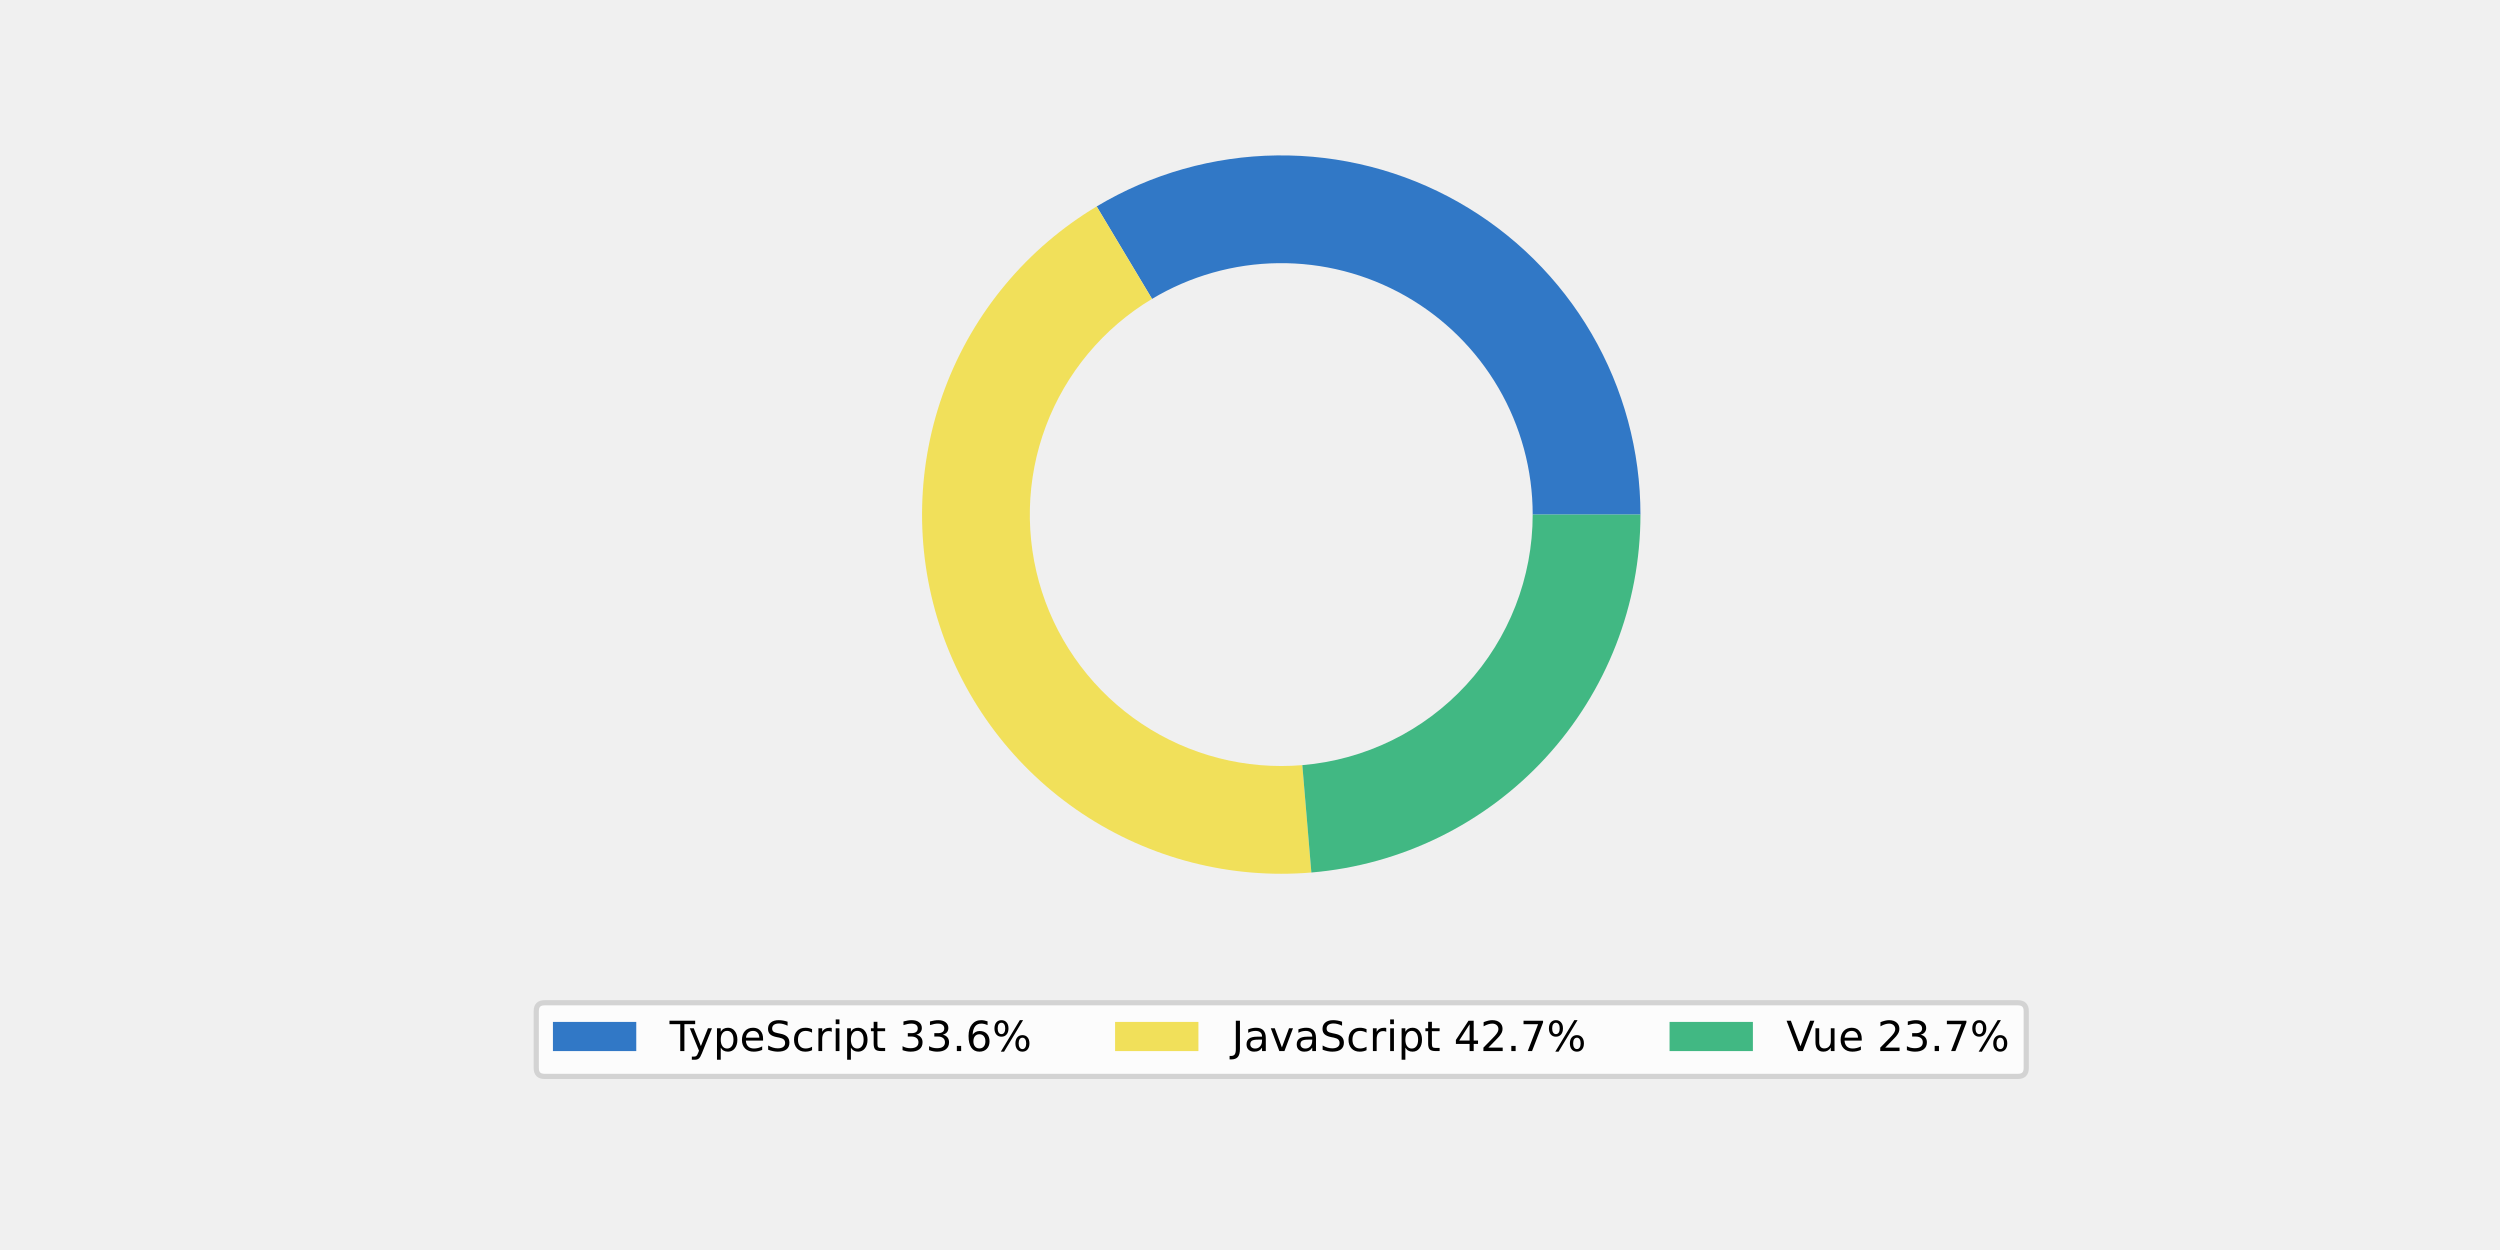
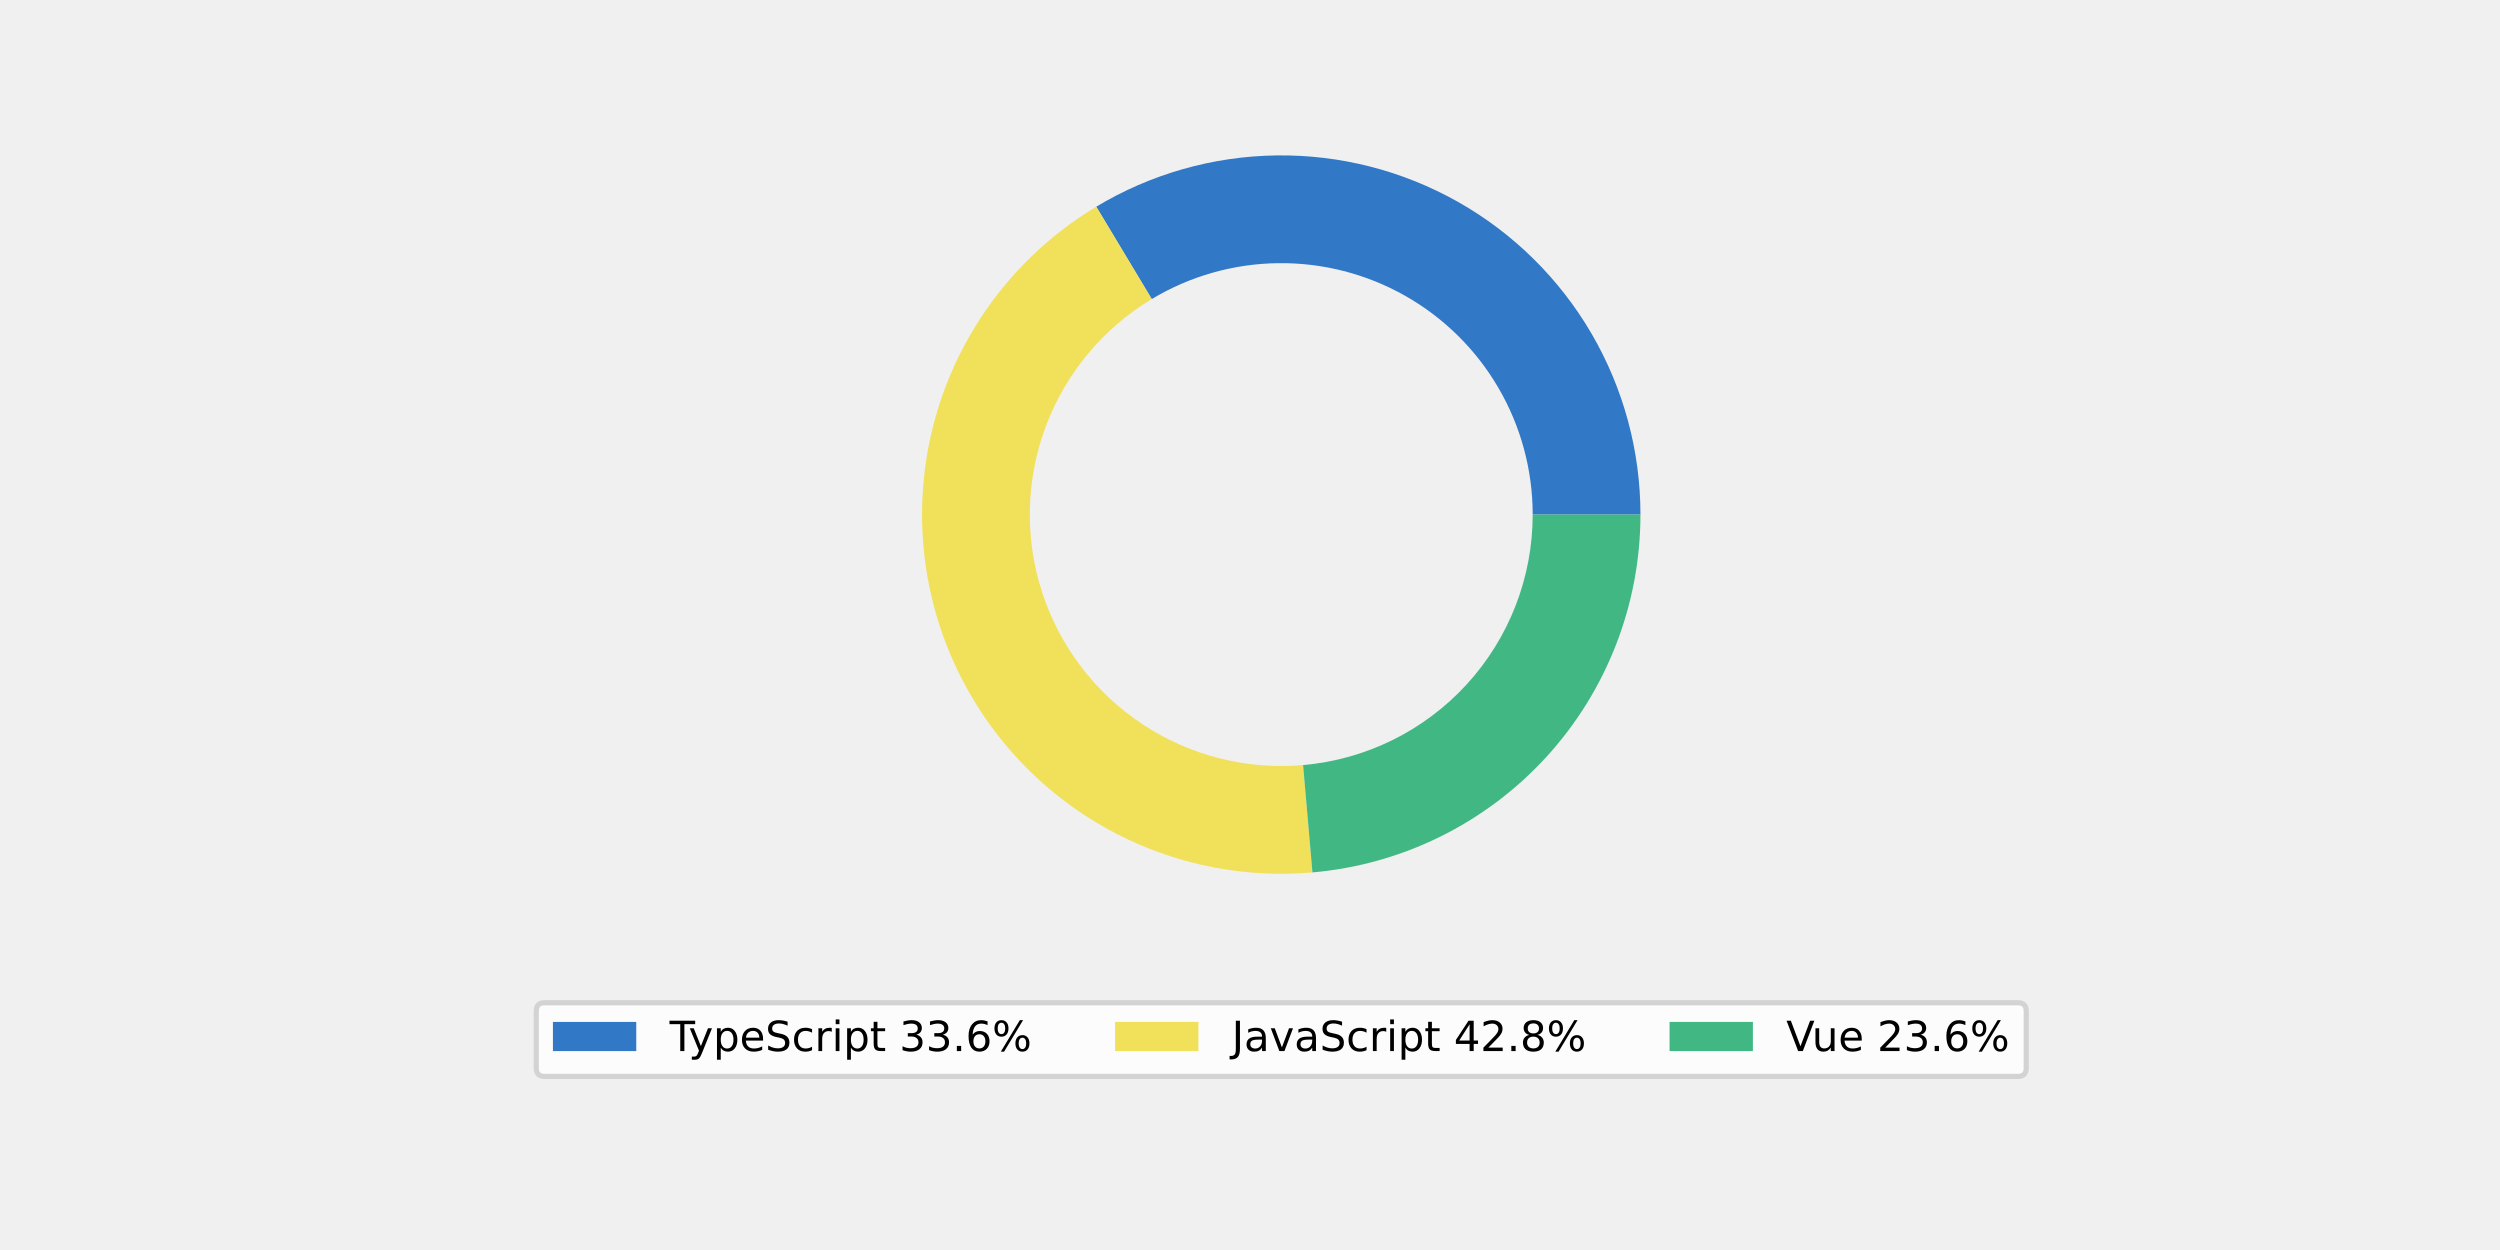
<svg xmlns="http://www.w3.org/2000/svg" xmlns:xlink="http://www.w3.org/1999/xlink" width="480pt" height="240pt" viewBox="0 0 480 240" version="1.1">
  <defs>
    <style type="text/css">*{stroke-linejoin: round; stroke-linecap: butt}</style>
  </defs>
  <g id="figure_1">
    <g id="patch_1">
      <path d="M 0 240  L 480 240  L 480 0  L 0 0  L 0 240  z " style="fill: none" />
    </g>
    <g id="axes_1">
      <g id="patch_2">
-         <path d="M 294.276 98.8  C 294.276 90.26 292.01 81.872 287.71 74.494  C 283.411 67.115 277.229 61.008 269.8 56.798  C 262.37 52.588 253.955 50.424 245.416 50.528  C 236.877 50.631 228.516 52.998 221.19 57.387  L 210.558 39.639  C 221.023 33.369 232.967 29.987 245.165 29.84  C 257.364 29.692 269.386 32.783 280 38.798  C 290.613 44.812 299.444 53.536 305.586 64.076  C 311.729 74.617 314.966 86.601 314.966 98.8  z " clip-path="url(#p26a72d676d)" style="fill: #3178c6" />
+         <path d="M 294.276 98.8  C 294.276 90.255 292.007 81.861 287.702 74.48  C 283.398 67.098 277.209 60.99 269.772 56.783  C 262.335 52.575 253.912 50.416 245.368 50.528  C 236.823 50.64 228.46 53.019 221.136 57.42  L 210.48 39.685  C 220.943 33.398 232.891 30 245.097 29.84  C 257.303 29.681 269.335 32.764 279.96 38.775  C 290.585 44.786 299.425 53.512 305.575 64.057  C 311.724 74.602 314.966 86.593 314.966 98.8  z " clip-path="url(#p9edfb91dfa)" style="fill: #3178c6" />
      </g>
      <g id="patch_3">
-         <path d="M 221.19 57.387  C 211.835 62.991 204.65 71.604 200.812 81.811  C 196.974 92.019 196.707 103.232 200.052 113.611  C 203.398 123.991 210.164 132.936 219.241 138.981  C 228.318 145.026 239.18 147.82 250.047 146.906  L 251.782 167.523  C 236.257 168.829 220.74 164.837 207.773 156.201  C 194.806 147.566 185.14 134.787 180.361 119.959  C 175.581 105.131 175.964 89.113 181.446 74.53  C 186.928 59.948 197.193 47.645 210.558 39.639  z " clip-path="url(#p26a72d676d)" style="fill: #f1e05a" />
+         <path d="M 221.136 57.42  C 211.782 63.04 204.605 71.669 200.783 81.89  C 196.96 92.111 196.714 103.332 200.084 113.711  C 203.455 124.089 210.247 133.025 219.345 139.05  C 228.443 145.075 239.32 147.841 250.191 146.894  L 251.988 167.505  C 236.458 168.859 220.918 164.907 207.921 156.3  C 194.924 147.692 185.221 134.928 180.406 120.101  C 175.592 105.274 175.943 89.244 181.404 74.643  C 186.864 60.041 197.117 47.714 210.48 39.685  z " clip-path="url(#p9edfb91dfa)" style="fill: #f1e05a" />
      </g>
      <g id="patch_4">
-         <path d="M 250.047 146.906  C 262.104 145.892 273.349 140.381 281.538 131.474  C 289.727 122.567 294.276 110.899 294.276 98.8  L 314.966 98.8  C 314.966 116.085 308.468 132.753 296.769 145.477  C 285.07 158.201 269.005 166.074 251.782 167.523  z " clip-path="url(#p26a72d676d)" style="fill: #41b883" />
+         <path d="M 250.191 146.894  C 262.22 145.845 273.428 140.321 281.587 131.421  C 289.746 122.52 294.276 110.874 294.276 98.8  L 314.966 98.8  C 314.966 116.049 308.494 132.686 296.839 145.401  C 285.183 158.116 269.171 166.008 251.988 167.505  z " clip-path="url(#p9edfb91dfa)" style="fill: #41b883" />
      </g>
    </g>
    <g id="axes_2">
      <g id="legend_1">
        <g id="patch_5">
          <path d="M 104.563 206.671  L 387.437 206.671  Q 389.037 206.671 389.037 205.071  L 389.037 194.129  Q 389.037 192.529 387.437 192.529  L 104.563 192.529  Q 102.963 192.529 102.963 194.129  L 102.963 205.071  Q 102.963 206.671 104.563 206.671  z " style="fill: #ffffff; opacity: 0.8; stroke: #cccccc; stroke-linejoin: miter" />
        </g>
        <g id="patch_6">
          <path d="M 106.163 201.808  L 122.163 201.808  L 122.163 196.208  L 106.163 196.208  z " style="fill: #3178c6" />
        </g>
        <g id="text_1">
          <g transform="translate(128.5631 201.8075) scale(0.08 -0.08)">
            <defs>
              <path id="DejaVuSans-54" d="M -19 4666  L 3928 4666  L 3928 4134  L 2272 4134  L 2272 0  L 1638 0  L 1638 4134  L -19 4134  L -19 4666  z " transform="scale(0.015625)" />
              <path id="DejaVuSans-79" d="M 2059 -325  Q 1816 -950 1584 -1140  Q 1353 -1331 966 -1331  L 506 -1331  L 506 -850  L 844 -850  Q 1081 -850 1212 -737  Q 1344 -625 1503 -206  L 1606 56  L 191 3500  L 800 3500  L 1894 763  L 2988 3500  L 3597 3500  L 2059 -325  z " transform="scale(0.015625)" />
              <path id="DejaVuSans-70" d="M 1159 525  L 1159 -1331  L 581 -1331  L 581 3500  L 1159 3500  L 1159 2969  Q 1341 3281 1617 3432  Q 1894 3584 2278 3584  Q 2916 3584 3314 3078  Q 3713 2572 3713 1747  Q 3713 922 3314 415  Q 2916 -91 2278 -91  Q 1894 -91 1617 61  Q 1341 213 1159 525  z M 3116 1747  Q 3116 2381 2855 2742  Q 2594 3103 2138 3103  Q 1681 3103 1420 2742  Q 1159 2381 1159 1747  Q 1159 1113 1420 752  Q 1681 391 2138 391  Q 2594 391 2855 752  Q 3116 1113 3116 1747  z " transform="scale(0.015625)" />
              <path id="DejaVuSans-65" d="M 3597 1894  L 3597 1613  L 953 1613  Q 991 1019 1311 708  Q 1631 397 2203 397  Q 2534 397 2845 478  Q 3156 559 3463 722  L 3463 178  Q 3153 47 2828 -22  Q 2503 -91 2169 -91  Q 1331 -91 842 396  Q 353 884 353 1716  Q 353 2575 817 3079  Q 1281 3584 2069 3584  Q 2775 3584 3186 3129  Q 3597 2675 3597 1894  z M 3022 2063  Q 3016 2534 2758 2815  Q 2500 3097 2075 3097  Q 1594 3097 1305 2825  Q 1016 2553 972 2059  L 3022 2063  z " transform="scale(0.015625)" />
              <path id="DejaVuSans-53" d="M 3425 4513  L 3425 3897  Q 3066 4069 2747 4153  Q 2428 4238 2131 4238  Q 1616 4238 1336 4038  Q 1056 3838 1056 3469  Q 1056 3159 1242 3001  Q 1428 2844 1947 2747  L 2328 2669  Q 3034 2534 3370 2195  Q 3706 1856 3706 1288  Q 3706 609 3251 259  Q 2797 -91 1919 -91  Q 1588 -91 1214 -16  Q 841 59 441 206  L 441 856  Q 825 641 1194 531  Q 1563 422 1919 422  Q 2459 422 2753 634  Q 3047 847 3047 1241  Q 3047 1584 2836 1778  Q 2625 1972 2144 2069  L 1759 2144  Q 1053 2284 737 2584  Q 422 2884 422 3419  Q 422 4038 858 4394  Q 1294 4750 2059 4750  Q 2388 4750 2728 4690  Q 3069 4631 3425 4513  z " transform="scale(0.015625)" />
              <path id="DejaVuSans-63" d="M 3122 3366  L 3122 2828  Q 2878 2963 2633 3030  Q 2388 3097 2138 3097  Q 1578 3097 1268 2742  Q 959 2388 959 1747  Q 959 1106 1268 751  Q 1578 397 2138 397  Q 2388 397 2633 464  Q 2878 531 3122 666  L 3122 134  Q 2881 22 2623 -34  Q 2366 -91 2075 -91  Q 1284 -91 818 406  Q 353 903 353 1747  Q 353 2603 823 3093  Q 1294 3584 2113 3584  Q 2378 3584 2631 3529  Q 2884 3475 3122 3366  z " transform="scale(0.015625)" />
              <path id="DejaVuSans-72" d="M 2631 2963  Q 2534 3019 2420 3045  Q 2306 3072 2169 3072  Q 1681 3072 1420 2755  Q 1159 2438 1159 1844  L 1159 0  L 581 0  L 581 3500  L 1159 3500  L 1159 2956  Q 1341 3275 1631 3429  Q 1922 3584 2338 3584  Q 2397 3584 2469 3576  Q 2541 3569 2628 3553  L 2631 2963  z " transform="scale(0.015625)" />
              <path id="DejaVuSans-69" d="M 603 3500  L 1178 3500  L 1178 0  L 603 0  L 603 3500  z M 603 4863  L 1178 4863  L 1178 4134  L 603 4134  L 603 4863  z " transform="scale(0.015625)" />
              <path id="DejaVuSans-74" d="M 1172 4494  L 1172 3500  L 2356 3500  L 2356 3053  L 1172 3053  L 1172 1153  Q 1172 725 1289 603  Q 1406 481 1766 481  L 2356 481  L 2356 0  L 1766 0  Q 1100 0 847 248  Q 594 497 594 1153  L 594 3053  L 172 3053  L 172 3500  L 594 3500  L 594 4494  L 1172 4494  z " transform="scale(0.015625)" />
              <path id="DejaVuSans-20" transform="scale(0.015625)" />
              <path id="DejaVuSans-33" d="M 2597 2516  Q 3050 2419 3304 2112  Q 3559 1806 3559 1356  Q 3559 666 3084 287  Q 2609 -91 1734 -91  Q 1441 -91 1130 -33  Q 819 25 488 141  L 488 750  Q 750 597 1062 519  Q 1375 441 1716 441  Q 2309 441 2620 675  Q 2931 909 2931 1356  Q 2931 1769 2642 2001  Q 2353 2234 1838 2234  L 1294 2234  L 1294 2753  L 1863 2753  Q 2328 2753 2575 2939  Q 2822 3125 2822 3475  Q 2822 3834 2567 4026  Q 2313 4219 1838 4219  Q 1578 4219 1281 4162  Q 984 4106 628 3988  L 628 4550  Q 988 4650 1302 4700  Q 1616 4750 1894 4750  Q 2613 4750 3031 4423  Q 3450 4097 3450 3541  Q 3450 3153 3228 2886  Q 3006 2619 2597 2516  z " transform="scale(0.015625)" />
              <path id="DejaVuSans-2e" d="M 684 794  L 1344 794  L 1344 0  L 684 0  L 684 794  z " transform="scale(0.015625)" />
              <path id="DejaVuSans-36" d="M 2113 2584  Q 1688 2584 1439 2293  Q 1191 2003 1191 1497  Q 1191 994 1439 701  Q 1688 409 2113 409  Q 2538 409 2786 701  Q 3034 994 3034 1497  Q 3034 2003 2786 2293  Q 2538 2584 2113 2584  z M 3366 4563  L 3366 3988  Q 3128 4100 2886 4159  Q 2644 4219 2406 4219  Q 1781 4219 1451 3797  Q 1122 3375 1075 2522  Q 1259 2794 1537 2939  Q 1816 3084 2150 3084  Q 2853 3084 3261 2657  Q 3669 2231 3669 1497  Q 3669 778 3244 343  Q 2819 -91 2113 -91  Q 1303 -91 875 529  Q 447 1150 447 2328  Q 447 3434 972 4092  Q 1497 4750 2381 4750  Q 2619 4750 2861 4703  Q 3103 4656 3366 4563  z " transform="scale(0.015625)" />
              <path id="DejaVuSans-25" d="M 4653 2053  Q 4381 2053 4226 1822  Q 4072 1591 4072 1178  Q 4072 772 4226 539  Q 4381 306 4653 306  Q 4919 306 5073 539  Q 5228 772 5228 1178  Q 5228 1588 5073 1820  Q 4919 2053 4653 2053  z M 4653 2450  Q 5147 2450 5437 2106  Q 5728 1763 5728 1178  Q 5728 594 5436 251  Q 5144 -91 4653 -91  Q 4153 -91 3862 251  Q 3572 594 3572 1178  Q 3572 1766 3864 2108  Q 4156 2450 4653 2450  z M 1428 4353  Q 1159 4353 1004 4120  Q 850 3888 850 3481  Q 850 3069 1003 2837  Q 1156 2606 1428 2606  Q 1700 2606 1854 2837  Q 2009 3069 2009 3481  Q 2009 3884 1853 4118  Q 1697 4353 1428 4353  z M 4250 4750  L 4750 4750  L 1831 -91  L 1331 -91  L 4250 4750  z M 1428 4750  Q 1922 4750 2215 4408  Q 2509 4066 2509 3481  Q 2509 2891 2217 2550  Q 1925 2209 1428 2209  Q 931 2209 642 2551  Q 353 2894 353 3481  Q 353 4063 643 4406  Q 934 4750 1428 4750  z " transform="scale(0.015625)" />
            </defs>
            <use xlink:href="#DejaVuSans-54" />
            <use xlink:href="#DejaVuSans-79" transform="translate(45.45898 0)" />
            <use xlink:href="#DejaVuSans-70" transform="translate(104.6387 0)" />
            <use xlink:href="#DejaVuSans-65" transform="translate(168.1152 0)" />
            <use xlink:href="#DejaVuSans-53" transform="translate(229.6387 0)" />
            <use xlink:href="#DejaVuSans-63" transform="translate(293.1152 0)" />
            <use xlink:href="#DejaVuSans-72" transform="translate(348.0957 0)" />
            <use xlink:href="#DejaVuSans-69" transform="translate(389.209 0)" />
            <use xlink:href="#DejaVuSans-70" transform="translate(416.9922 0)" />
            <use xlink:href="#DejaVuSans-74" transform="translate(480.4688 0)" />
            <use xlink:href="#DejaVuSans-20" transform="translate(519.6777 0)" />
            <use xlink:href="#DejaVuSans-33" transform="translate(551.4648 0)" />
            <use xlink:href="#DejaVuSans-33" transform="translate(615.0879 0)" />
            <use xlink:href="#DejaVuSans-2e" transform="translate(678.7109 0)" />
            <use xlink:href="#DejaVuSans-36" transform="translate(710.498 0)" />
            <use xlink:href="#DejaVuSans-25" transform="translate(774.1211 0)" />
          </g>
        </g>
        <g id="patch_7">
          <path d="M 214.096 201.808  L 230.096 201.808  L 230.096 196.208  L 214.096 196.208  z " style="fill: #f1e05a" />
        </g>
        <g id="text_2">
          <g transform="translate(236.4956 201.8075) scale(0.08 -0.08)">
            <defs>
              <path id="DejaVuSans-4a" d="M 628 4666  L 1259 4666  L 1259 325  Q 1259 -519 939 -900  Q 619 -1281 -91 -1281  L -331 -1281  L -331 -750  L -134 -750  Q 284 -750 456 -515  Q 628 -281 628 325  L 628 4666  z " transform="scale(0.015625)" />
              <path id="DejaVuSans-61" d="M 2194 1759  Q 1497 1759 1228 1600  Q 959 1441 959 1056  Q 959 750 1161 570  Q 1363 391 1709 391  Q 2188 391 2477 730  Q 2766 1069 2766 1631  L 2766 1759  L 2194 1759  z M 3341 1997  L 3341 0  L 2766 0  L 2766 531  Q 2569 213 2275 61  Q 1981 -91 1556 -91  Q 1019 -91 701 211  Q 384 513 384 1019  Q 384 1609 779 1909  Q 1175 2209 1959 2209  L 2766 2209  L 2766 2266  Q 2766 2663 2505 2880  Q 2244 3097 1772 3097  Q 1472 3097 1187 3025  Q 903 2953 641 2809  L 641 3341  Q 956 3463 1253 3523  Q 1550 3584 1831 3584  Q 2591 3584 2966 3190  Q 3341 2797 3341 1997  z " transform="scale(0.015625)" />
              <path id="DejaVuSans-76" d="M 191 3500  L 800 3500  L 1894 563  L 2988 3500  L 3597 3500  L 2284 0  L 1503 0  L 191 3500  z " transform="scale(0.015625)" />
              <path id="DejaVuSans-34" d="M 2419 4116  L 825 1625  L 2419 1625  L 2419 4116  z M 2253 4666  L 3047 4666  L 3047 1625  L 3713 1625  L 3713 1100  L 3047 1100  L 3047 0  L 2419 0  L 2419 1100  L 313 1100  L 313 1709  L 2253 4666  z " transform="scale(0.015625)" />
              <path id="DejaVuSans-32" d="M 1228 531  L 3431 531  L 3431 0  L 469 0  L 469 531  Q 828 903 1448 1529  Q 2069 2156 2228 2338  Q 2531 2678 2651 2914  Q 2772 3150 2772 3378  Q 2772 3750 2511 3984  Q 2250 4219 1831 4219  Q 1534 4219 1204 4116  Q 875 4013 500 3803  L 500 4441  Q 881 4594 1212 4672  Q 1544 4750 1819 4750  Q 2544 4750 2975 4387  Q 3406 4025 3406 3419  Q 3406 3131 3298 2873  Q 3191 2616 2906 2266  Q 2828 2175 2409 1742  Q 1991 1309 1228 531  z " transform="scale(0.015625)" />
-               <path id="DejaVuSans-37" d="M 525 4666  L 3525 4666  L 3525 4397  L 1831 0  L 1172 0  L 2766 4134  L 525 4134  L 525 4666  z " transform="scale(0.015625)" />
+               <path id="DejaVuSans-38" d="M 2034 2216  Q 1584 2216 1326 1975  Q 1069 1734 1069 1313  Q 1069 891 1326 650  Q 1584 409 2034 409  Q 2484 409 2743 651  Q 3003 894 3003 1313  Q 3003 1734 2745 1975  Q 2488 2216 2034 2216  z M 1403 2484  Q 997 2584 770 2862  Q 544 3141 544 3541  Q 544 4100 942 4425  Q 1341 4750 2034 4750  Q 2731 4750 3128 4425  Q 3525 4100 3525 3541  Q 3525 3141 3298 2862  Q 3072 2584 2669 2484  Q 3125 2378 3379 2068  Q 3634 1759 3634 1313  Q 3634 634 3220 271  Q 2806 -91 2034 -91  Q 1263 -91 848 271  Q 434 634 434 1313  Q 434 1759 690 2068  Q 947 2378 1403 2484  z M 1172 3481  Q 1172 3119 1398 2916  Q 1625 2713 2034 2713  Q 2441 2713 2670 2916  Q 2900 3119 2900 3481  Q 2900 3844 2670 4047  Q 2441 4250 2034 4250  Q 1625 4250 1398 4047  Q 1172 3844 1172 3481  z " transform="scale(0.015625)" />
            </defs>
            <use xlink:href="#DejaVuSans-4a" />
            <use xlink:href="#DejaVuSans-61" transform="translate(29.49219 0)" />
            <use xlink:href="#DejaVuSans-76" transform="translate(90.77148 0)" />
            <use xlink:href="#DejaVuSans-61" transform="translate(149.9512 0)" />
            <use xlink:href="#DejaVuSans-53" transform="translate(211.2305 0)" />
            <use xlink:href="#DejaVuSans-63" transform="translate(274.707 0)" />
            <use xlink:href="#DejaVuSans-72" transform="translate(329.6875 0)" />
            <use xlink:href="#DejaVuSans-69" transform="translate(370.8008 0)" />
            <use xlink:href="#DejaVuSans-70" transform="translate(398.584 0)" />
            <use xlink:href="#DejaVuSans-74" transform="translate(462.0605 0)" />
            <use xlink:href="#DejaVuSans-20" transform="translate(501.2695 0)" />
            <use xlink:href="#DejaVuSans-34" transform="translate(533.0566 0)" />
            <use xlink:href="#DejaVuSans-32" transform="translate(596.6797 0)" />
            <use xlink:href="#DejaVuSans-2e" transform="translate(660.3027 0)" />
-             <use xlink:href="#DejaVuSans-37" transform="translate(692.0898 0)" />
+             <use xlink:href="#DejaVuSans-38" transform="translate(692.0898 0)" />
            <use xlink:href="#DejaVuSans-25" transform="translate(755.7129 0)" />
          </g>
        </g>
        <g id="patch_8">
          <path d="M 320.556 201.808  L 336.556 201.808  L 336.556 196.208  L 320.556 196.208  z " style="fill: #41b883" />
        </g>
        <g id="text_3">
          <g transform="translate(342.9556 201.8075) scale(0.08 -0.08)">
            <defs>
              <path id="DejaVuSans-56" d="M 1831 0  L 50 4666  L 709 4666  L 2188 738  L 3669 4666  L 4325 4666  L 2547 0  L 1831 0  z " transform="scale(0.015625)" />
              <path id="DejaVuSans-75" d="M 544 1381  L 544 3500  L 1119 3500  L 1119 1403  Q 1119 906 1312 657  Q 1506 409 1894 409  Q 2359 409 2629 706  Q 2900 1003 2900 1516  L 2900 3500  L 3475 3500  L 3475 0  L 2900 0  L 2900 538  Q 2691 219 2414 64  Q 2138 -91 1772 -91  Q 1169 -91 856 284  Q 544 659 544 1381  z M 1991 3584  L 1991 3584  z " transform="scale(0.015625)" />
            </defs>
            <use xlink:href="#DejaVuSans-56" />
            <use xlink:href="#DejaVuSans-75" transform="translate(61.6582 0)" />
            <use xlink:href="#DejaVuSans-65" transform="translate(125.0371 0)" />
            <use xlink:href="#DejaVuSans-20" transform="translate(186.5605 0)" />
            <use xlink:href="#DejaVuSans-32" transform="translate(218.3477 0)" />
            <use xlink:href="#DejaVuSans-33" transform="translate(281.9707 0)" />
            <use xlink:href="#DejaVuSans-2e" transform="translate(345.5938 0)" />
-             <use xlink:href="#DejaVuSans-37" transform="translate(377.3809 0)" />
+             <use xlink:href="#DejaVuSans-36" transform="translate(377.3809 0)" />
            <use xlink:href="#DejaVuSans-25" transform="translate(441.0039 0)" />
          </g>
        </g>
      </g>
    </g>
  </g>
  <defs>
-     <clipPath id="p26a72d676d">
+     <clipPath id="p9edfb91dfa">
      <path d="M 316 98.8  C 316 89.608 314.189 80.505 310.672 72.012  C 307.154 63.52 301.997 55.802 295.497 49.303  C 288.998 42.803 281.28 37.646 272.788 34.128  C 264.295 30.611 255.192 28.8 246 28.8  C 236.808 28.8 227.705 30.611 219.212 34.128  C 210.72 37.646 203.002 42.803 196.503 49.303  C 190.003 55.802 184.846 63.52 181.328 72.012  C 177.811 80.505 176 89.608 176 98.8  C 176 107.992 177.811 117.095 181.328 125.588  C 184.846 134.08 190.003 141.798 196.503 148.297  C 203.002 154.797 210.72 159.954 219.212 163.472  C 227.705 166.989 236.808 168.8 246 168.8  C 255.192 168.8 264.295 166.989 272.788 163.472  C 281.28 159.954 288.998 154.797 295.497 148.297  C 301.997 141.798 307.154 134.08 310.672 125.588  C 314.189 117.095 316 107.992 316 98.8  M 246 98.8  C 246 98.8 246 98.8 246 98.8  C 246 98.8 246 98.8 246 98.8  C 246 98.8 246 98.8 246 98.8  C 246 98.8 246 98.8 246 98.8  C 246 98.8 246 98.8 246 98.8  C 246 98.8 246 98.8 246 98.8  C 246 98.8 246 98.8 246 98.8  C 246 98.8 246 98.8 246 98.8  C 246 98.8 246 98.8 246 98.8  C 246 98.8 246 98.8 246 98.8  C 246 98.8 246 98.8 246 98.8  C 246 98.8 246 98.8 246 98.8  C 246 98.8 246 98.8 246 98.8  C 246 98.8 246 98.8 246 98.8  C 246 98.8 246 98.8 246 98.8  C 246 98.8 246 98.8 246 98.8  z " />
    </clipPath>
  </defs>
</svg>
